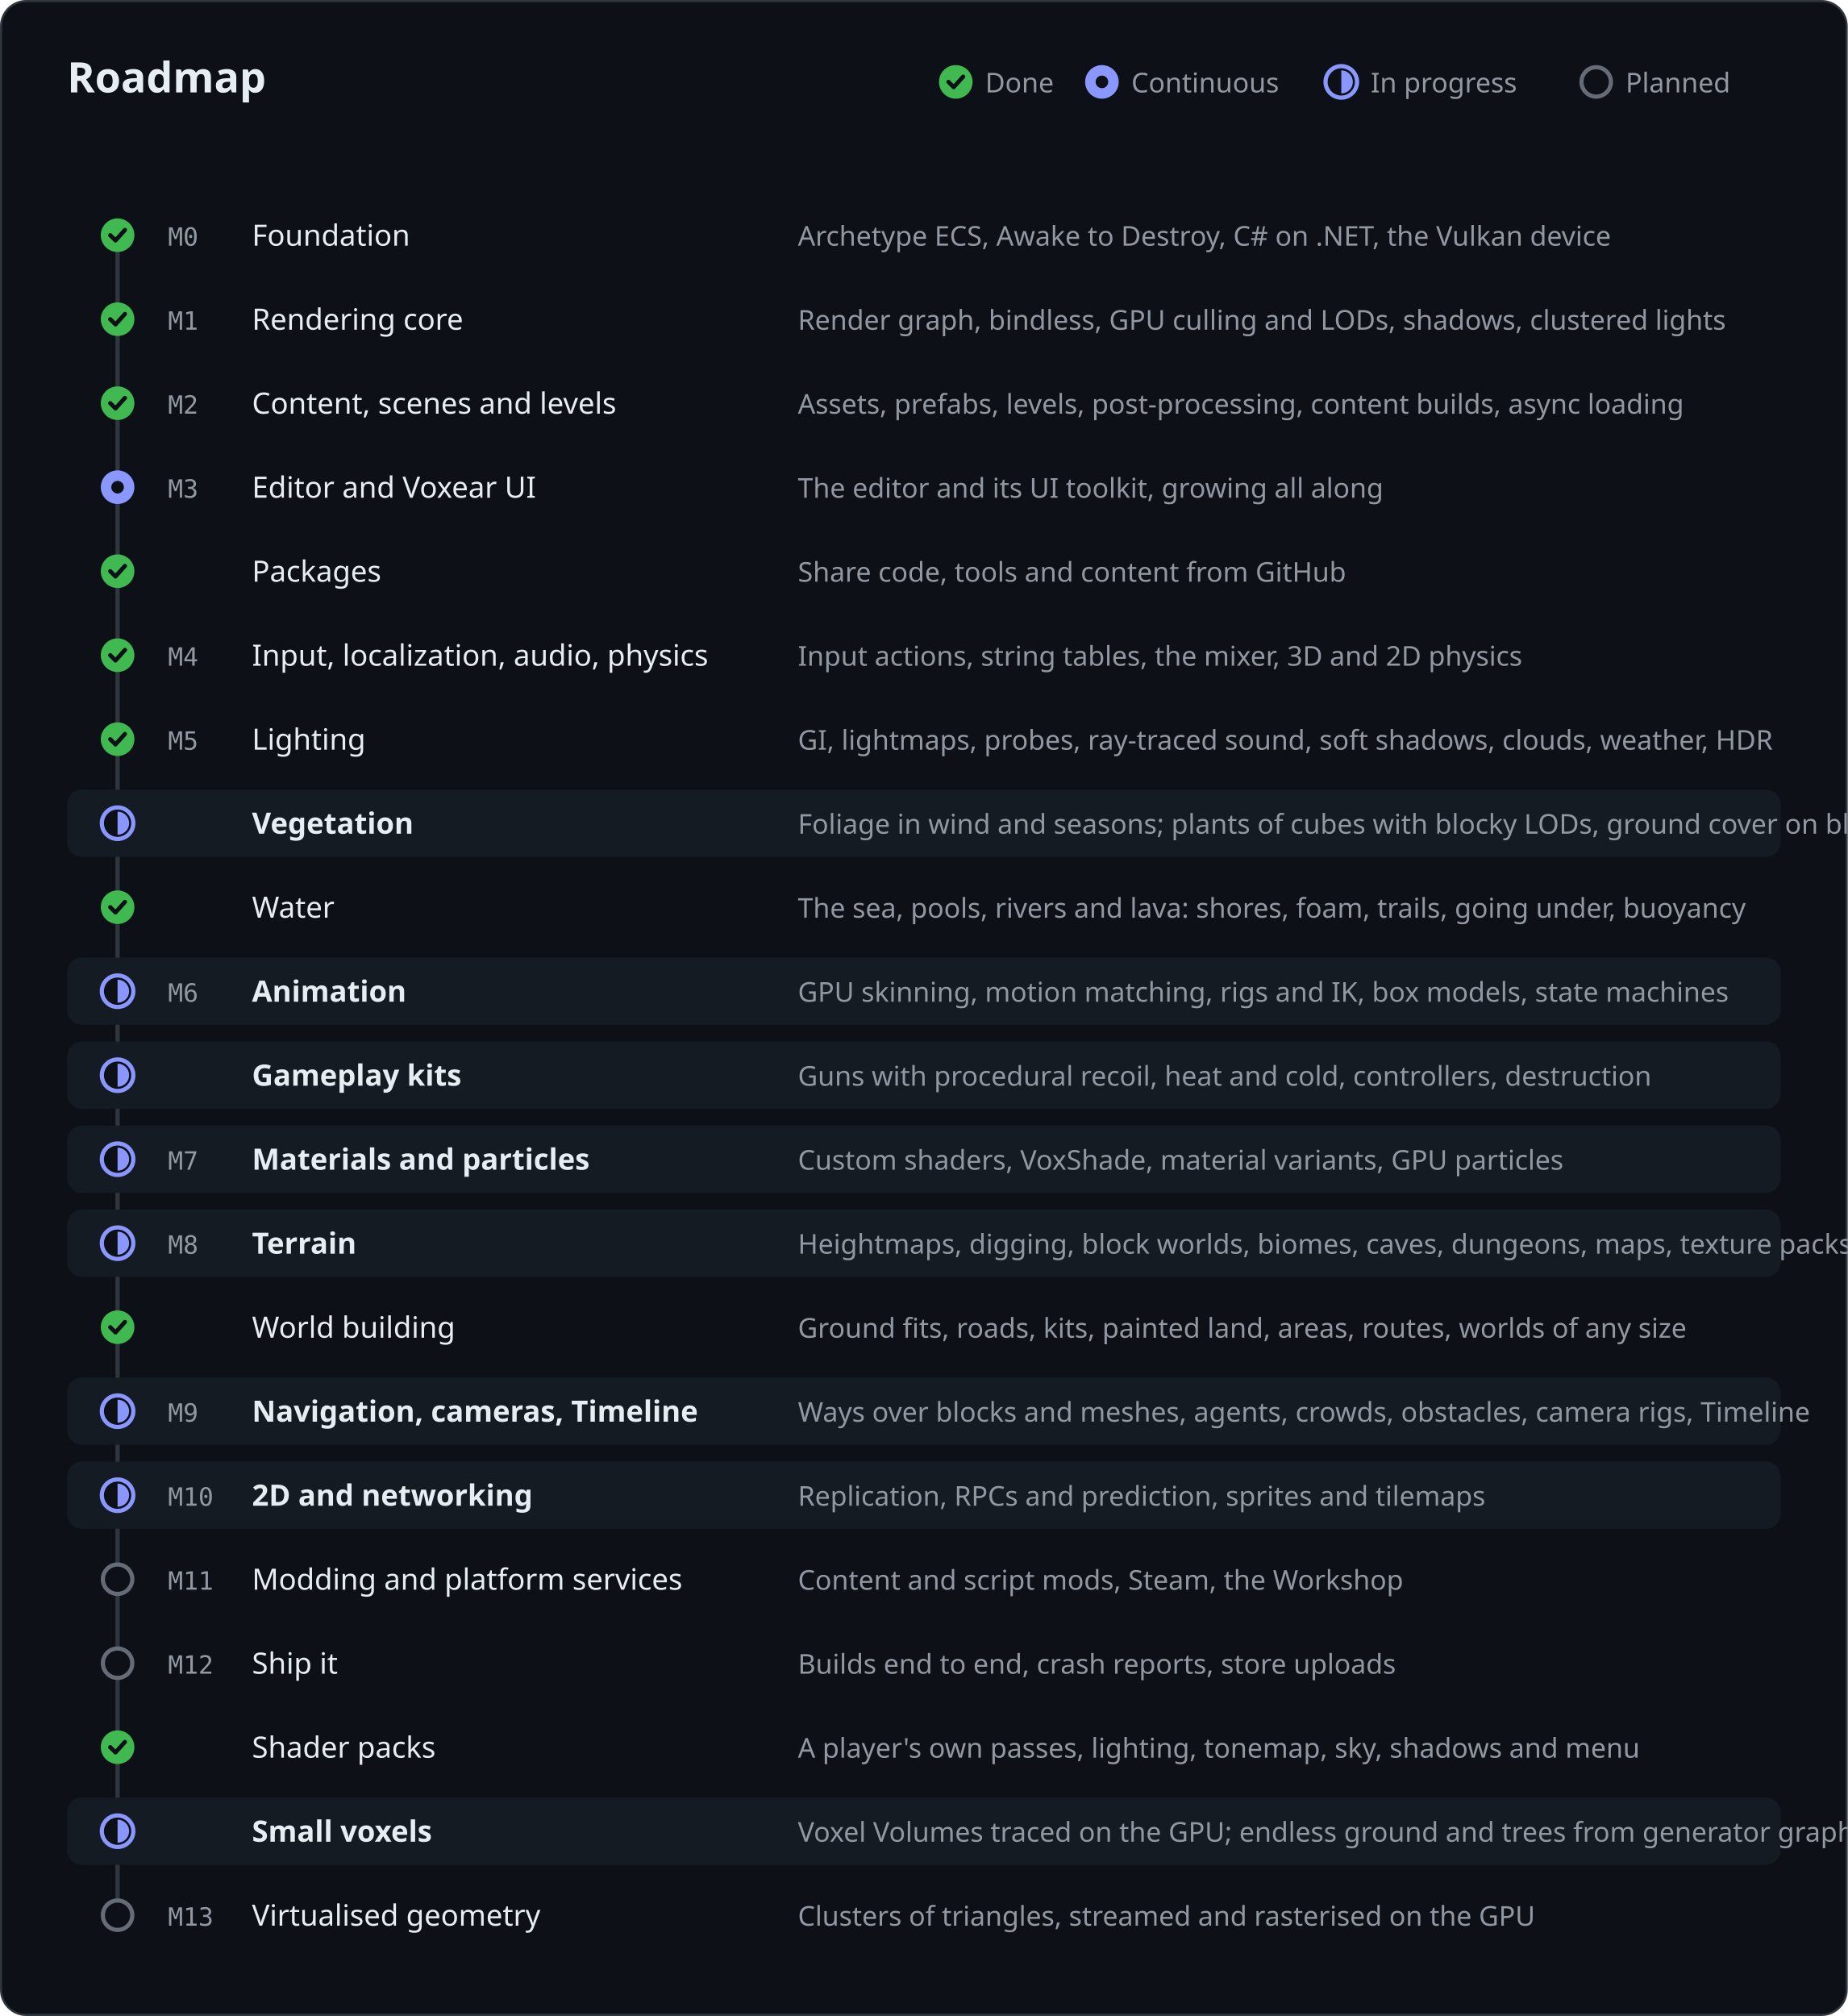
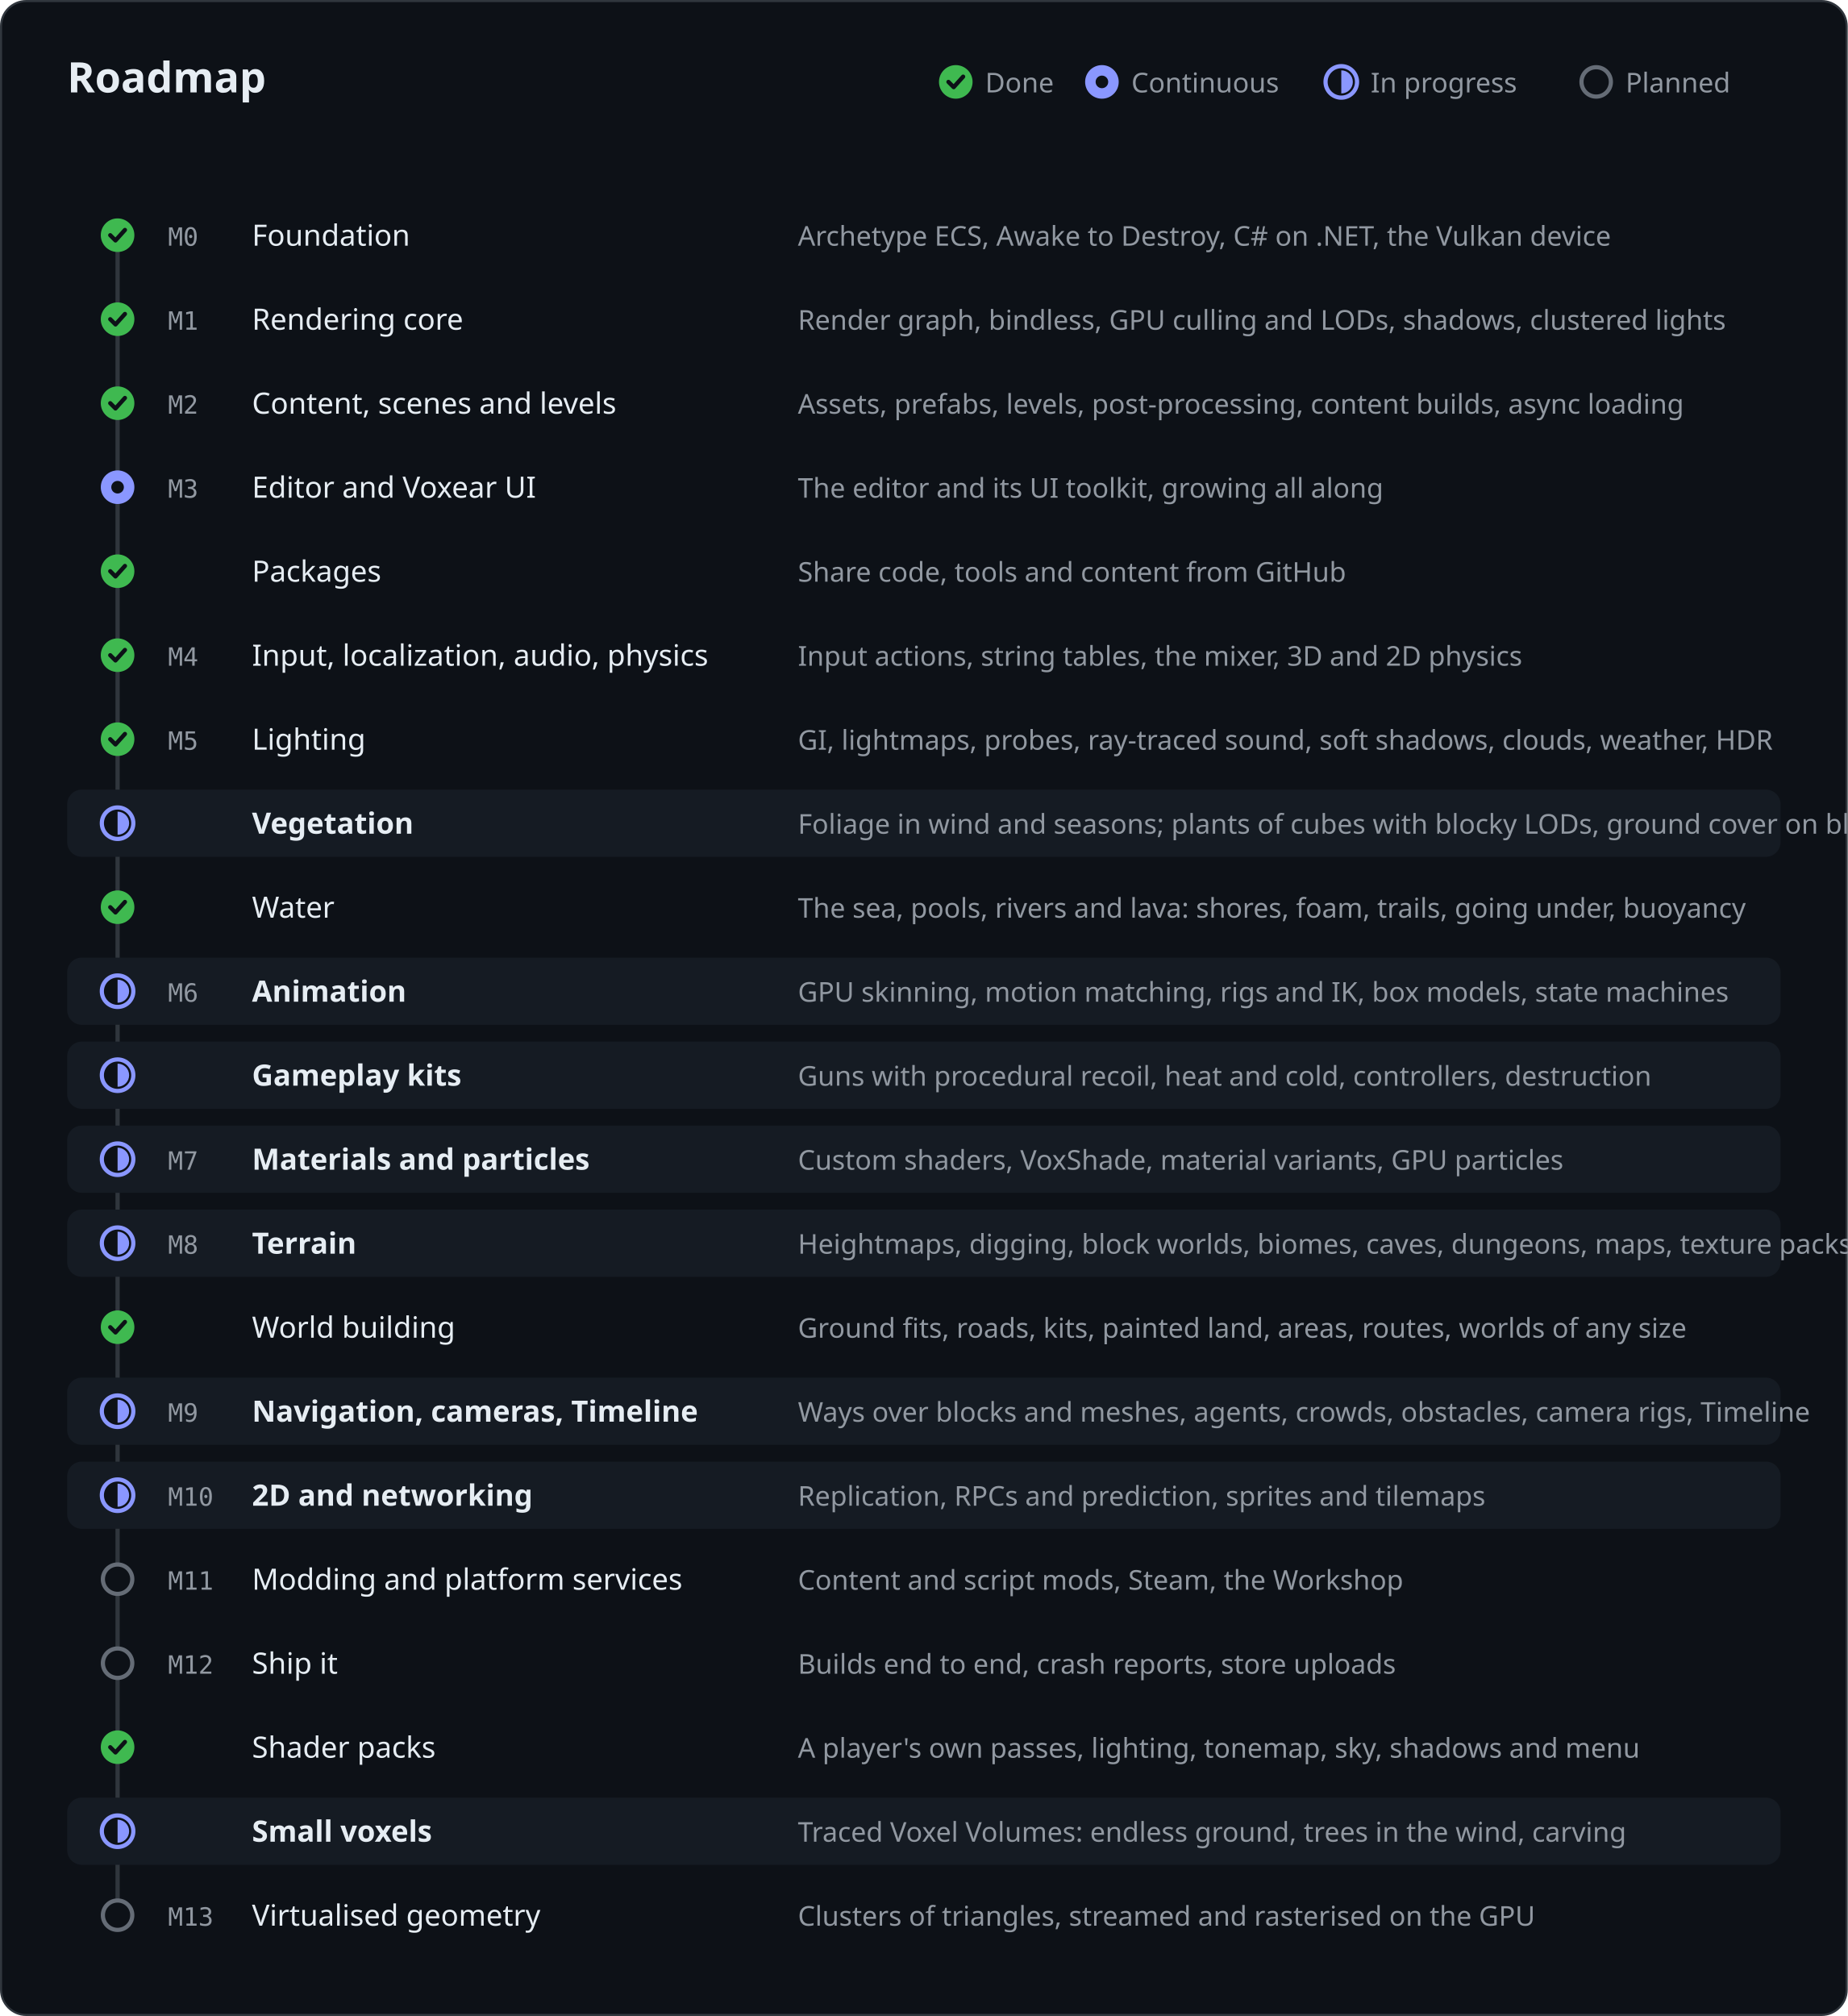
<svg xmlns="http://www.w3.org/2000/svg" width="880" height="960" viewBox="0 0 880 960" role="img" aria-label="Voxear roadmap">
  <rect x="0.5" y="0.5" width="879" height="959" rx="12" fill="#0d1117" stroke="#30363d" />
  <text x="32" y="44" font-family="-apple-system, BlinkMacSystemFont, 'Segoe UI', 'Noto Sans', Helvetica, Arial, sans-serif" font-size="20" font-weight="600" fill="#e6edf3">Roadmap</text>
  <circle cx="760.2" cy="39" r="7" fill="#0d1117" stroke="#656c76" stroke-width="2" />
  <text x="774.2" y="44" font-family="-apple-system, BlinkMacSystemFont, 'Segoe UI', 'Noto Sans', Helvetica, Arial, sans-serif" font-size="13" fill="#9198a1">Planned</text>
  <circle cx="638.8" cy="39" r="7.5" fill="#0d1117" stroke="#8a97ff" stroke-width="2" />
  <path d="M638.8 33.5 a5.5 5.5 0 0 1 0 11 z" fill="#8a97ff" />
  <text x="652.8" y="44" font-family="-apple-system, BlinkMacSystemFont, 'Segoe UI', 'Noto Sans', Helvetica, Arial, sans-serif" font-size="13" fill="#9198a1">In progress</text>
  <circle cx="524.8" cy="39" r="8" fill="#8a97ff" />
  <circle cx="524.8" cy="39" r="3" fill="#0d1117" />
  <text x="538.8" y="44" font-family="-apple-system, BlinkMacSystemFont, 'Segoe UI', 'Noto Sans', Helvetica, Arial, sans-serif" font-size="13" fill="#9198a1">Continuous</text>
  <circle cx="455.2" cy="39" r="8" fill="#3fb950" />
  <path d="M451.7 39 l2.5 2.5 l4.5-5" fill="none" stroke="#0d1117" stroke-width="2" stroke-linecap="round" stroke-linejoin="round" />
  <text x="469.2" y="44" font-family="-apple-system, BlinkMacSystemFont, 'Segoe UI', 'Noto Sans', Helvetica, Arial, sans-serif" font-size="13" fill="#9198a1">Done</text>
  <line x1="56" y1="112" x2="56" y2="912" stroke="#30363d" stroke-width="2" />
  <circle cx="56" cy="112" r="8" fill="#3fb950" />
  <path d="M52.5 112 l2.5 2.5 l4.5-5" fill="none" stroke="#0d1117" stroke-width="2" stroke-linecap="round" stroke-linejoin="round" />
  <text x="80" y="117" font-family="ui-monospace, SFMono-Regular, 'SF Mono', Menlo, Consolas, monospace" font-size="12" fill="#9198a1">M0</text>
  <text x="120" y="117" font-family="-apple-system, BlinkMacSystemFont, 'Segoe UI', 'Noto Sans', Helvetica, Arial, sans-serif" font-size="14" font-weight="500" fill="#e6edf3">Foundation</text>
  <text x="380" y="117" font-family="-apple-system, BlinkMacSystemFont, 'Segoe UI', 'Noto Sans', Helvetica, Arial, sans-serif" font-size="13" fill="#9198a1">Archetype ECS, Awake to Destroy, C# on .NET, the Vulkan device</text>
  <circle cx="56" cy="152" r="8" fill="#3fb950" />
  <path d="M52.5 152 l2.5 2.5 l4.5-5" fill="none" stroke="#0d1117" stroke-width="2" stroke-linecap="round" stroke-linejoin="round" />
  <text x="80" y="157" font-family="ui-monospace, SFMono-Regular, 'SF Mono', Menlo, Consolas, monospace" font-size="12" fill="#9198a1">M1</text>
  <text x="120" y="157" font-family="-apple-system, BlinkMacSystemFont, 'Segoe UI', 'Noto Sans', Helvetica, Arial, sans-serif" font-size="14" font-weight="500" fill="#e6edf3">Rendering core</text>
  <text x="380" y="157" font-family="-apple-system, BlinkMacSystemFont, 'Segoe UI', 'Noto Sans', Helvetica, Arial, sans-serif" font-size="13" fill="#9198a1">Render graph, bindless, GPU culling and LODs, shadows, clustered lights</text>
  <circle cx="56" cy="192" r="8" fill="#3fb950" />
  <path d="M52.5 192 l2.5 2.5 l4.5-5" fill="none" stroke="#0d1117" stroke-width="2" stroke-linecap="round" stroke-linejoin="round" />
  <text x="80" y="197" font-family="ui-monospace, SFMono-Regular, 'SF Mono', Menlo, Consolas, monospace" font-size="12" fill="#9198a1">M2</text>
  <text x="120" y="197" font-family="-apple-system, BlinkMacSystemFont, 'Segoe UI', 'Noto Sans', Helvetica, Arial, sans-serif" font-size="14" font-weight="500" fill="#e6edf3">Content, scenes and levels</text>
  <text x="380" y="197" font-family="-apple-system, BlinkMacSystemFont, 'Segoe UI', 'Noto Sans', Helvetica, Arial, sans-serif" font-size="13" fill="#9198a1">Assets, prefabs, levels, post-processing, content builds, async loading</text>
  <circle cx="56" cy="232" r="8" fill="#8a97ff" />
  <circle cx="56" cy="232" r="3" fill="#0d1117" />
  <text x="80" y="237" font-family="ui-monospace, SFMono-Regular, 'SF Mono', Menlo, Consolas, monospace" font-size="12" fill="#9198a1">M3</text>
  <text x="120" y="237" font-family="-apple-system, BlinkMacSystemFont, 'Segoe UI', 'Noto Sans', Helvetica, Arial, sans-serif" font-size="14" font-weight="500" fill="#e6edf3">Editor and Voxear UI</text>
  <text x="380" y="237" font-family="-apple-system, BlinkMacSystemFont, 'Segoe UI', 'Noto Sans', Helvetica, Arial, sans-serif" font-size="13" fill="#9198a1">The editor and its UI toolkit, growing all along</text>
  <circle cx="56" cy="272" r="8" fill="#3fb950" />
  <path d="M52.5 272 l2.5 2.5 l4.5-5" fill="none" stroke="#0d1117" stroke-width="2" stroke-linecap="round" stroke-linejoin="round" />
  <text x="80" y="277" font-family="ui-monospace, SFMono-Regular, 'SF Mono', Menlo, Consolas, monospace" font-size="12" fill="#9198a1" />
  <text x="120" y="277" font-family="-apple-system, BlinkMacSystemFont, 'Segoe UI', 'Noto Sans', Helvetica, Arial, sans-serif" font-size="14" font-weight="500" fill="#e6edf3">Packages</text>
  <text x="380" y="277" font-family="-apple-system, BlinkMacSystemFont, 'Segoe UI', 'Noto Sans', Helvetica, Arial, sans-serif" font-size="13" fill="#9198a1">Share code, tools and content from GitHub</text>
  <circle cx="56" cy="312" r="8" fill="#3fb950" />
  <path d="M52.5 312 l2.5 2.5 l4.5-5" fill="none" stroke="#0d1117" stroke-width="2" stroke-linecap="round" stroke-linejoin="round" />
  <text x="80" y="317" font-family="ui-monospace, SFMono-Regular, 'SF Mono', Menlo, Consolas, monospace" font-size="12" fill="#9198a1">M4</text>
  <text x="120" y="317" font-family="-apple-system, BlinkMacSystemFont, 'Segoe UI', 'Noto Sans', Helvetica, Arial, sans-serif" font-size="14" font-weight="500" fill="#e6edf3">Input, localization, audio, physics</text>
  <text x="380" y="317" font-family="-apple-system, BlinkMacSystemFont, 'Segoe UI', 'Noto Sans', Helvetica, Arial, sans-serif" font-size="13" fill="#9198a1">Input actions, string tables, the mixer, 3D and 2D physics</text>
  <circle cx="56" cy="352" r="8" fill="#3fb950" />
  <path d="M52.5 352 l2.5 2.5 l4.5-5" fill="none" stroke="#0d1117" stroke-width="2" stroke-linecap="round" stroke-linejoin="round" />
  <text x="80" y="357" font-family="ui-monospace, SFMono-Regular, 'SF Mono', Menlo, Consolas, monospace" font-size="12" fill="#9198a1">M5</text>
  <text x="120" y="357" font-family="-apple-system, BlinkMacSystemFont, 'Segoe UI', 'Noto Sans', Helvetica, Arial, sans-serif" font-size="14" font-weight="500" fill="#e6edf3">Lighting</text>
  <text x="380" y="357" font-family="-apple-system, BlinkMacSystemFont, 'Segoe UI', 'Noto Sans', Helvetica, Arial, sans-serif" font-size="13" fill="#9198a1">GI, lightmaps, probes, ray-traced sound, soft shadows, clouds, weather, HDR</text>
  <rect x="32" y="376" width="816" height="32" rx="7" fill="#151b23" />
  <circle cx="56" cy="392" r="7.5" fill="#0d1117" stroke="#8a97ff" stroke-width="2" />
  <path d="M56 386.5 a5.5 5.5 0 0 1 0 11 z" fill="#8a97ff" />
  <text x="80" y="397" font-family="ui-monospace, SFMono-Regular, 'SF Mono', Menlo, Consolas, monospace" font-size="12" fill="#9198a1" />
  <text x="120" y="397" font-family="-apple-system, BlinkMacSystemFont, 'Segoe UI', 'Noto Sans', Helvetica, Arial, sans-serif" font-size="14" font-weight="600" fill="#e6edf3">Vegetation</text>
  <text x="380" y="397" font-family="-apple-system, BlinkMacSystemFont, 'Segoe UI', 'Noto Sans', Helvetica, Arial, sans-serif" font-size="13" fill="#9198a1">Foliage in wind and seasons; plants of cubes with blocky LODs, ground cover on blocks</text>
  <circle cx="56" cy="432" r="8" fill="#3fb950" />
  <path d="M52.5 432 l2.5 2.5 l4.5-5" fill="none" stroke="#0d1117" stroke-width="2" stroke-linecap="round" stroke-linejoin="round" />
  <text x="80" y="437" font-family="ui-monospace, SFMono-Regular, 'SF Mono', Menlo, Consolas, monospace" font-size="12" fill="#9198a1" />
  <text x="120" y="437" font-family="-apple-system, BlinkMacSystemFont, 'Segoe UI', 'Noto Sans', Helvetica, Arial, sans-serif" font-size="14" font-weight="500" fill="#e6edf3">Water</text>
  <text x="380" y="437" font-family="-apple-system, BlinkMacSystemFont, 'Segoe UI', 'Noto Sans', Helvetica, Arial, sans-serif" font-size="13" fill="#9198a1">The sea, pools, rivers and lava: shores, foam, trails, going under, buoyancy</text>
  <rect x="32" y="456" width="816" height="32" rx="7" fill="#151b23" />
  <circle cx="56" cy="472" r="7.5" fill="#0d1117" stroke="#8a97ff" stroke-width="2" />
  <path d="M56 466.5 a5.5 5.5 0 0 1 0 11 z" fill="#8a97ff" />
  <text x="80" y="477" font-family="ui-monospace, SFMono-Regular, 'SF Mono', Menlo, Consolas, monospace" font-size="12" fill="#9198a1">M6</text>
  <text x="120" y="477" font-family="-apple-system, BlinkMacSystemFont, 'Segoe UI', 'Noto Sans', Helvetica, Arial, sans-serif" font-size="14" font-weight="600" fill="#e6edf3">Animation</text>
  <text x="380" y="477" font-family="-apple-system, BlinkMacSystemFont, 'Segoe UI', 'Noto Sans', Helvetica, Arial, sans-serif" font-size="13" fill="#9198a1">GPU skinning, motion matching, rigs and IK, box models, state machines</text>
  <rect x="32" y="496" width="816" height="32" rx="7" fill="#151b23" />
  <circle cx="56" cy="512" r="7.5" fill="#0d1117" stroke="#8a97ff" stroke-width="2" />
  <path d="M56 506.5 a5.5 5.5 0 0 1 0 11 z" fill="#8a97ff" />
  <text x="80" y="517" font-family="ui-monospace, SFMono-Regular, 'SF Mono', Menlo, Consolas, monospace" font-size="12" fill="#9198a1" />
  <text x="120" y="517" font-family="-apple-system, BlinkMacSystemFont, 'Segoe UI', 'Noto Sans', Helvetica, Arial, sans-serif" font-size="14" font-weight="600" fill="#e6edf3">Gameplay kits</text>
  <text x="380" y="517" font-family="-apple-system, BlinkMacSystemFont, 'Segoe UI', 'Noto Sans', Helvetica, Arial, sans-serif" font-size="13" fill="#9198a1">Guns with procedural recoil, heat and cold, controllers, destruction</text>
  <rect x="32" y="536" width="816" height="32" rx="7" fill="#151b23" />
  <circle cx="56" cy="552" r="7.5" fill="#0d1117" stroke="#8a97ff" stroke-width="2" />
  <path d="M56 546.5 a5.5 5.5 0 0 1 0 11 z" fill="#8a97ff" />
  <text x="80" y="557" font-family="ui-monospace, SFMono-Regular, 'SF Mono', Menlo, Consolas, monospace" font-size="12" fill="#9198a1">M7</text>
  <text x="120" y="557" font-family="-apple-system, BlinkMacSystemFont, 'Segoe UI', 'Noto Sans', Helvetica, Arial, sans-serif" font-size="14" font-weight="600" fill="#e6edf3">Materials and particles</text>
  <text x="380" y="557" font-family="-apple-system, BlinkMacSystemFont, 'Segoe UI', 'Noto Sans', Helvetica, Arial, sans-serif" font-size="13" fill="#9198a1">Custom shaders, VoxShade, material variants, GPU particles</text>
  <rect x="32" y="576" width="816" height="32" rx="7" fill="#151b23" />
  <circle cx="56" cy="592" r="7.5" fill="#0d1117" stroke="#8a97ff" stroke-width="2" />
  <path d="M56 586.5 a5.5 5.5 0 0 1 0 11 z" fill="#8a97ff" />
  <text x="80" y="597" font-family="ui-monospace, SFMono-Regular, 'SF Mono', Menlo, Consolas, monospace" font-size="12" fill="#9198a1">M8</text>
  <text x="120" y="597" font-family="-apple-system, BlinkMacSystemFont, 'Segoe UI', 'Noto Sans', Helvetica, Arial, sans-serif" font-size="14" font-weight="600" fill="#e6edf3">Terrain</text>
  <text x="380" y="597" font-family="-apple-system, BlinkMacSystemFont, 'Segoe UI', 'Noto Sans', Helvetica, Arial, sans-serif" font-size="13" fill="#9198a1">Heightmaps, digging, block worlds, biomes, caves, dungeons, maps, texture packs</text>
  <circle cx="56" cy="632" r="8" fill="#3fb950" />
  <path d="M52.5 632 l2.5 2.5 l4.5-5" fill="none" stroke="#0d1117" stroke-width="2" stroke-linecap="round" stroke-linejoin="round" />
  <text x="80" y="637" font-family="ui-monospace, SFMono-Regular, 'SF Mono', Menlo, Consolas, monospace" font-size="12" fill="#9198a1" />
  <text x="120" y="637" font-family="-apple-system, BlinkMacSystemFont, 'Segoe UI', 'Noto Sans', Helvetica, Arial, sans-serif" font-size="14" font-weight="500" fill="#e6edf3">World building</text>
  <text x="380" y="637" font-family="-apple-system, BlinkMacSystemFont, 'Segoe UI', 'Noto Sans', Helvetica, Arial, sans-serif" font-size="13" fill="#9198a1">Ground fits, roads, kits, painted land, areas, routes, worlds of any size</text>
  <rect x="32" y="656" width="816" height="32" rx="7" fill="#151b23" />
  <circle cx="56" cy="672" r="7.5" fill="#0d1117" stroke="#8a97ff" stroke-width="2" />
  <path d="M56 666.5 a5.5 5.5 0 0 1 0 11 z" fill="#8a97ff" />
  <text x="80" y="677" font-family="ui-monospace, SFMono-Regular, 'SF Mono', Menlo, Consolas, monospace" font-size="12" fill="#9198a1">M9</text>
  <text x="120" y="677" font-family="-apple-system, BlinkMacSystemFont, 'Segoe UI', 'Noto Sans', Helvetica, Arial, sans-serif" font-size="14" font-weight="600" fill="#e6edf3">Navigation, cameras, Timeline</text>
  <text x="380" y="677" font-family="-apple-system, BlinkMacSystemFont, 'Segoe UI', 'Noto Sans', Helvetica, Arial, sans-serif" font-size="13" fill="#9198a1">Ways over blocks and meshes, agents, crowds, obstacles, camera rigs, Timeline</text>
  <rect x="32" y="696" width="816" height="32" rx="7" fill="#151b23" />
  <circle cx="56" cy="712" r="7.5" fill="#0d1117" stroke="#8a97ff" stroke-width="2" />
  <path d="M56 706.5 a5.5 5.5 0 0 1 0 11 z" fill="#8a97ff" />
  <text x="80" y="717" font-family="ui-monospace, SFMono-Regular, 'SF Mono', Menlo, Consolas, monospace" font-size="12" fill="#9198a1">M10</text>
  <text x="120" y="717" font-family="-apple-system, BlinkMacSystemFont, 'Segoe UI', 'Noto Sans', Helvetica, Arial, sans-serif" font-size="14" font-weight="600" fill="#e6edf3">2D and networking</text>
  <text x="380" y="717" font-family="-apple-system, BlinkMacSystemFont, 'Segoe UI', 'Noto Sans', Helvetica, Arial, sans-serif" font-size="13" fill="#9198a1">Replication, RPCs and prediction, sprites and tilemaps</text>
  <circle cx="56" cy="752" r="7" fill="#0d1117" stroke="#656c76" stroke-width="2" />
  <text x="80" y="757" font-family="ui-monospace, SFMono-Regular, 'SF Mono', Menlo, Consolas, monospace" font-size="12" fill="#9198a1">M11</text>
  <text x="120" y="757" font-family="-apple-system, BlinkMacSystemFont, 'Segoe UI', 'Noto Sans', Helvetica, Arial, sans-serif" font-size="14" font-weight="500" fill="#e6edf3">Modding and platform services</text>
  <text x="380" y="757" font-family="-apple-system, BlinkMacSystemFont, 'Segoe UI', 'Noto Sans', Helvetica, Arial, sans-serif" font-size="13" fill="#9198a1">Content and script mods, Steam, the Workshop</text>
  <circle cx="56" cy="792" r="7" fill="#0d1117" stroke="#656c76" stroke-width="2" />
  <text x="80" y="797" font-family="ui-monospace, SFMono-Regular, 'SF Mono', Menlo, Consolas, monospace" font-size="12" fill="#9198a1">M12</text>
  <text x="120" y="797" font-family="-apple-system, BlinkMacSystemFont, 'Segoe UI', 'Noto Sans', Helvetica, Arial, sans-serif" font-size="14" font-weight="500" fill="#e6edf3">Ship it</text>
  <text x="380" y="797" font-family="-apple-system, BlinkMacSystemFont, 'Segoe UI', 'Noto Sans', Helvetica, Arial, sans-serif" font-size="13" fill="#9198a1">Builds end to end, crash reports, store uploads</text>
  <circle cx="56" cy="832" r="8" fill="#3fb950" />
  <path d="M52.5 832 l2.5 2.5 l4.5-5" fill="none" stroke="#0d1117" stroke-width="2" stroke-linecap="round" stroke-linejoin="round" />
  <text x="80" y="837" font-family="ui-monospace, SFMono-Regular, 'SF Mono', Menlo, Consolas, monospace" font-size="12" fill="#9198a1" />
  <text x="120" y="837" font-family="-apple-system, BlinkMacSystemFont, 'Segoe UI', 'Noto Sans', Helvetica, Arial, sans-serif" font-size="14" font-weight="500" fill="#e6edf3">Shader packs</text>
  <text x="380" y="837" font-family="-apple-system, BlinkMacSystemFont, 'Segoe UI', 'Noto Sans', Helvetica, Arial, sans-serif" font-size="13" fill="#9198a1">A player's own passes, lighting, tonemap, sky, shadows and menu</text>
  <rect x="32" y="856" width="816" height="32" rx="7" fill="#151b23" />
  <circle cx="56" cy="872" r="7.5" fill="#0d1117" stroke="#8a97ff" stroke-width="2" />
  <path d="M56 866.5 a5.5 5.5 0 0 1 0 11 z" fill="#8a97ff" />
  <text x="80" y="877" font-family="ui-monospace, SFMono-Regular, 'SF Mono', Menlo, Consolas, monospace" font-size="12" fill="#9198a1" />
  <text x="120" y="877" font-family="-apple-system, BlinkMacSystemFont, 'Segoe UI', 'Noto Sans', Helvetica, Arial, sans-serif" font-size="14" font-weight="600" fill="#e6edf3">Small voxels</text>
-   <text x="380" y="877" font-family="-apple-system, BlinkMacSystemFont, 'Segoe UI', 'Noto Sans', Helvetica, Arial, sans-serif" font-size="13" fill="#9198a1">Voxel Volumes traced on the GPU; endless ground and trees from generator graphs</text>
+   <text x="380" y="877" font-family="-apple-system, BlinkMacSystemFont, 'Segoe UI', 'Noto Sans', Helvetica, Arial, sans-serif" font-size="13" fill="#9198a1">Traced Voxel Volumes: endless ground, trees in the wind, carving</text>
  <circle cx="56" cy="912" r="7" fill="#0d1117" stroke="#656c76" stroke-width="2" />
  <text x="80" y="917" font-family="ui-monospace, SFMono-Regular, 'SF Mono', Menlo, Consolas, monospace" font-size="12" fill="#9198a1">M13</text>
  <text x="120" y="917" font-family="-apple-system, BlinkMacSystemFont, 'Segoe UI', 'Noto Sans', Helvetica, Arial, sans-serif" font-size="14" font-weight="500" fill="#e6edf3">Virtualised geometry</text>
  <text x="380" y="917" font-family="-apple-system, BlinkMacSystemFont, 'Segoe UI', 'Noto Sans', Helvetica, Arial, sans-serif" font-size="13" fill="#9198a1">Clusters of triangles, streamed and rasterised on the GPU</text>
</svg>
